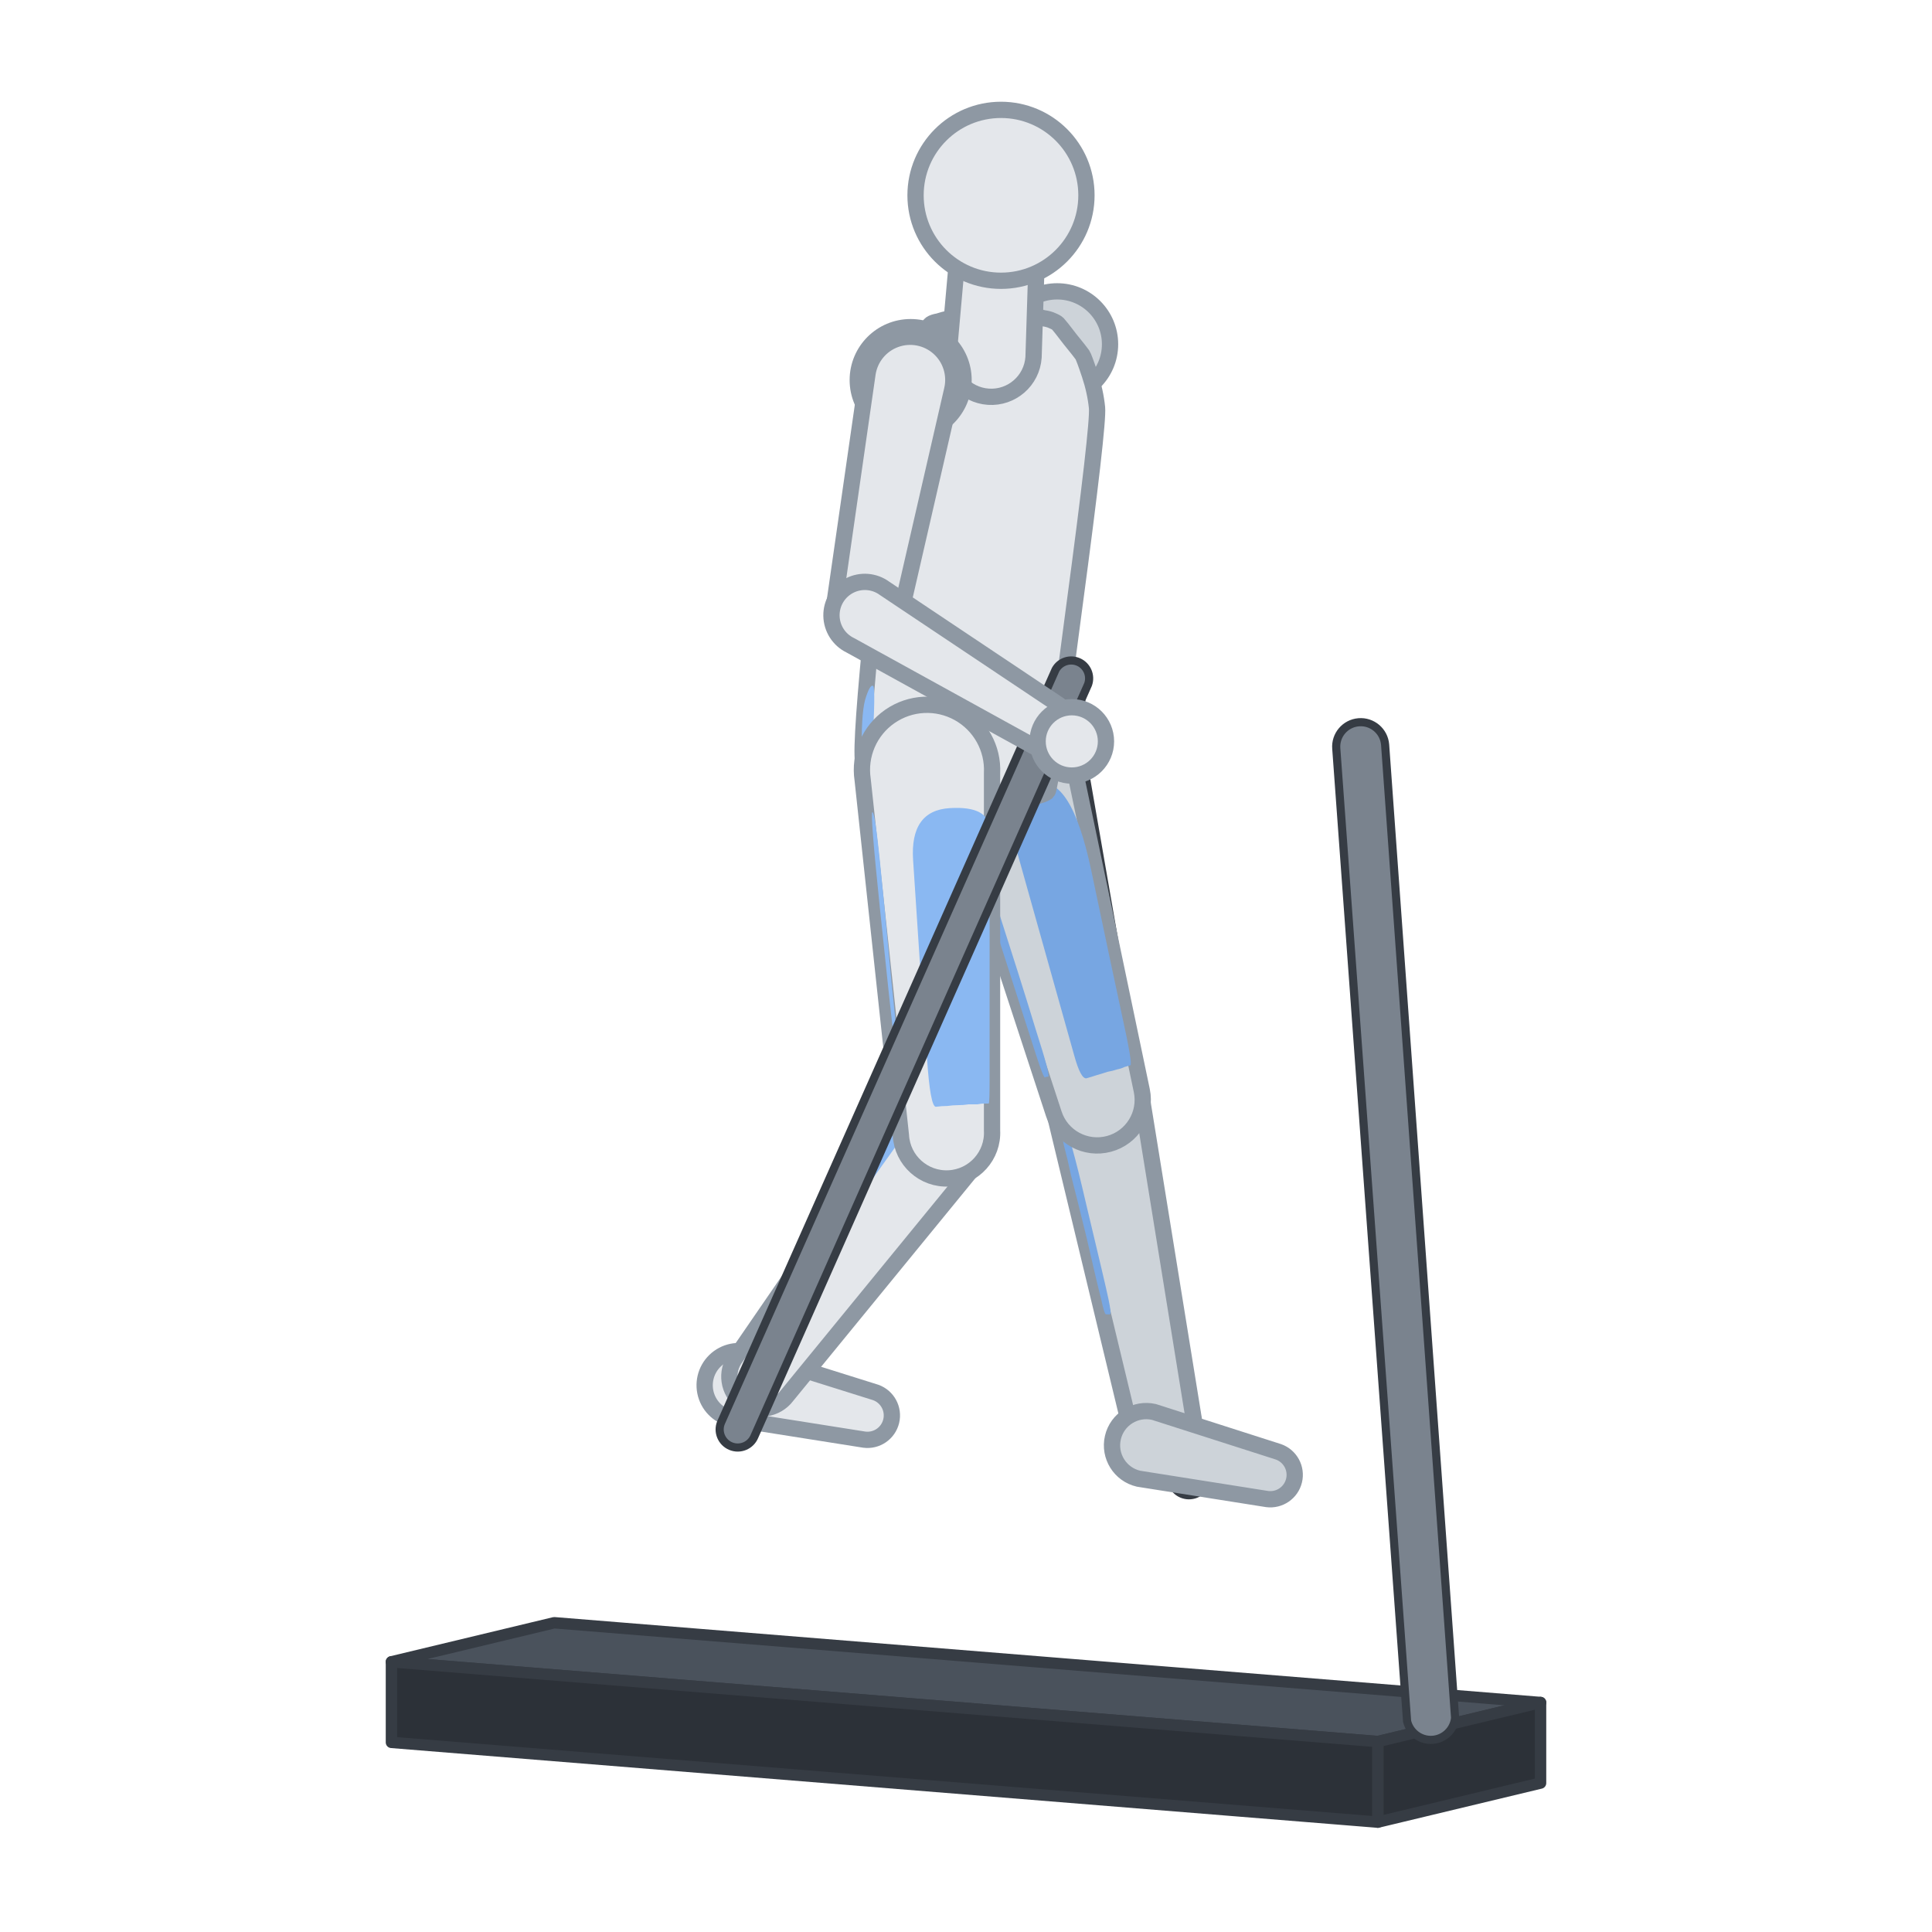
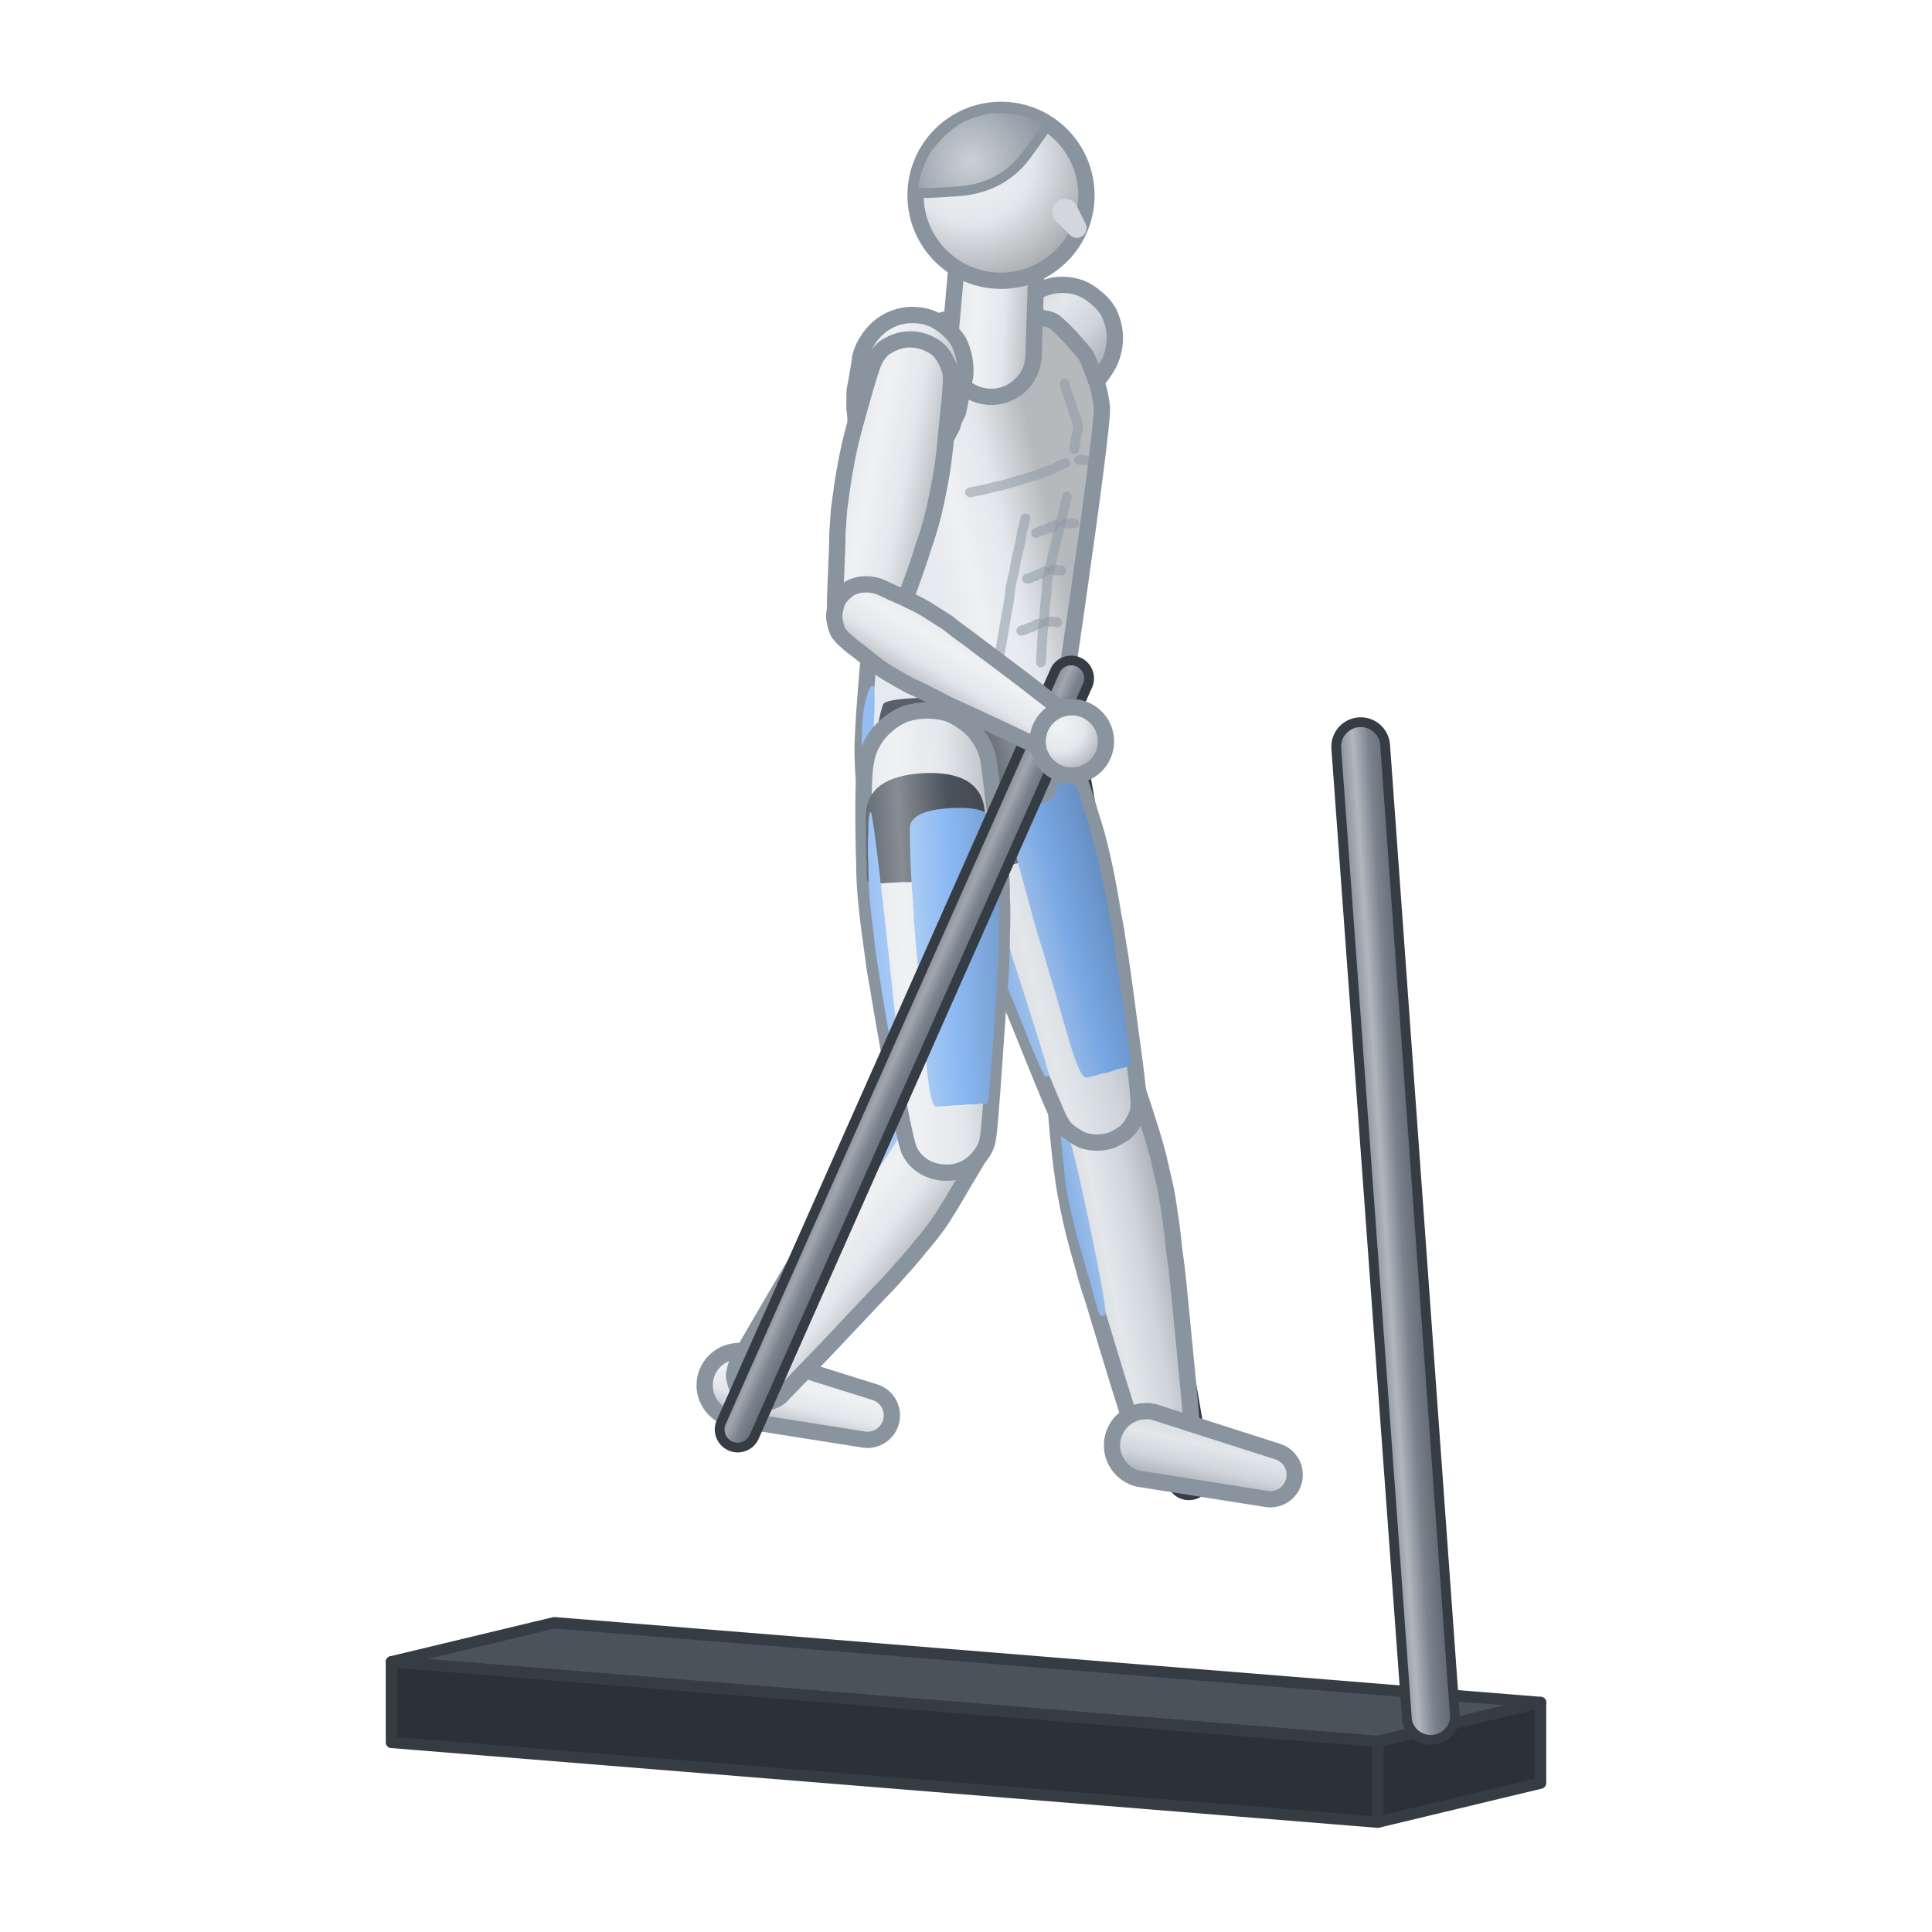
<svg xmlns="http://www.w3.org/2000/svg" viewBox="-118.7 -216.6 237.4 237.4">
-   <path d="M-6.3,-156.5L5.3,-132.5A3,3 0 0 0 10.8,-134.9L1.2,-159.7A4.1,4.1 0 1 0 -6.3,-156.5Z" fill="#cdd3d9" stroke="#8e98a3" stroke-width="2" stroke-linejoin="round" />
-   <path d="M5.3,-130.2a4.2,4.2 0 1 0 8.4,0a4.2,4.2 0 1 0 -8.4,0Z" fill="#cdd3d9" stroke="#8e98a3" stroke-width="2" stroke-linejoin="round" />
-   <path d="M7.4,-137.7L25.2,-34.7A2.2,2.2 0 0 0 29.6,-35.5L11.7,-138.5A2.2,2.2 0 0 0 7.4,-137.7Z" fill="#7a838e" stroke="#363c44" stroke-width="{SW0.6}" stroke-linejoin="round" />
-   <path d="M7,-177.5L-5.9,-160.8A4.1,4.1 0 0 0 0.3,-155.4L15,-170.6A5.3,5.3 0 1 0 7,-177.5Z" fill="#cdd3d9" stroke="#8e98a3" stroke-width="2" stroke-linejoin="round" />
+   <defs>
+     <linearGradient id="g48cc0" gradientUnits="userSpaceOnUse" x1="-1.8" y1="-144.1" x2="7.2" y2="-148">
+       <stop offset="0" stop-color="#d4d9df" />
+       <stop offset=".3" stop-color="#e3e7ea" />
+       <stop offset=".62" stop-color="#cfd5db" />
+       <stop offset="1" stop-color="#a1a6ab" />
+     </linearGradient>
+     <radialGradient id="g48cc1" gradientUnits="userSpaceOnUse" cx="8.1" cy="-131.8" r="6.1">
+       <stop offset="0" stop-color="#e7eaed" />
+       <stop offset=".5" stop-color="#cfd5db" />
+       <stop offset="1" stop-color="#9ba0a4" />
+     </radialGradient>
+     <linearGradient id="g48cc2" gradientUnits="userSpaceOnUse" x1="16.3" y1="-86.2" x2="20.6" y2="-87">
+       <stop offset="0" stop-color="#838c96" />
+       <stop offset=".3" stop-color="#a1a7af" />
+       <stop offset=".62" stop-color="#7a838e" />
+       <stop offset="1" stop-color="#676f78" />
+     </linearGradient>
+     <linearGradient id="g48cc3" gradientUnits="userSpaceOnUse" x1="-0.7" y1="-170.5" x2="9.2" y2="-162">
+       <stop offset="0" stop-color="#d4d9df" />
+       <stop offset=".3" stop-color="#e3e7ea" />
+       <stop offset=".62" stop-color="#cfd5db" />
+       <stop offset="1" stop-color="#a1a6ab" />
+     </linearGradient>
+     <linearGradient id="g48cc4" gradientUnits="userSpaceOnUse" x1="13.7" y1="-59.6" x2="26.8" y2="-62.2">
+       <stop offset="0" stop-color="#d4d9df" />
+       <stop offset=".3" stop-color="#e3e7ea" />
+       <stop offset=".62" stop-color="#cfd5db" />
+       <stop offset="1" stop-color="#a1a6ab" />
+     </linearGradient>
+     <linearGradient id="g48cc5" gradientUnits="userSpaceOnUse" x1="13.7" y1="-59.6" x2="26.8" y2="-62.2">
+       <stop offset="0" stop-color="#82ade4" />
+       <stop offset=".3" stop-color="#a5c4ec" />
+       <stop offset=".62" stop-color="#77a6e2" />
+       <stop offset="1" stop-color="#6289ba" />
+     </linearGradient>
+     <linearGradient id="g48cc6" gradientUnits="userSpaceOnUse" x1="4.3" y1="-177.2" x2="15" y2="-167.9">
+       <stop offset="0" stop-color="#d4d9df" />
+       <stop offset=".3" stop-color="#e3e7ea" />
+       <stop offset=".62" stop-color="#cfd5db" />
+       <stop offset="1" stop-color="#a1a6ab" />
+     </linearGradient>
+     <linearGradient id="g48cc7" gradientUnits="userSpaceOnUse" x1="30.6" y1="-41.3" x2="28.7" y2="-33.1">
+       <stop offset="0" stop-color="#d4d9df" />
+       <stop offset=".3" stop-color="#e3e7ea" />
+       <stop offset=".62" stop-color="#cfd5db" />
+       <stop offset="1" stop-color="#a1a6ab" />
+     </linearGradient>
+     <linearGradient id="g48cc8" gradientUnits="userSpaceOnUse" x1="-18.8" y1="-48.6" x2="-20.8" y2="-40.4">
+       <stop offset="0" stop-color="#e6e9ed" />
+       <stop offset=".3" stop-color="#eff1f3" />
+       <stop offset=".62" stop-color="#e3e7eb" />
+       <stop offset="1" stop-color="#b1b4b7" />
+     </linearGradient>
+     <linearGradient id="g48cc9" gradientUnits="userSpaceOnUse" x1="1.4" y1="-100.3" x2="19.4" y2="-105.1">
+       <stop offset="0" stop-color="#d4d9df" />
+       <stop offset=".3" stop-color="#e3e7ea" />
+       <stop offset=".62" stop-color="#cfd5db" />
+       <stop offset="1" stop-color="#a1a6ab" />
+     </linearGradient>
+     <linearGradient id="g48cc10" gradientUnits="userSpaceOnUse" x1="1.4" y1="-100.3" x2="19.4" y2="-105.1">
+       <stop offset="0" stop-color="#4f565d" />
+       <stop offset=".3" stop-color="#80858a" />
+       <stop offset=".62" stop-color="#40474f" />
+       <stop offset="1" stop-color="#353b41" />
+     </linearGradient>
+     <linearGradient id="g48cc11" gradientUnits="userSpaceOnUse" x1="1.4" y1="-100.3" x2="19.4" y2="-105.1">
+       <stop offset="0" stop-color="#82ade4" />
+       <stop offset=".3" stop-color="#a5c4ec" />
+       <stop offset=".62" stop-color="#77a6e2" />
+       <stop offset="1" stop-color="#6289ba" />
+     </linearGradient>
+     <linearGradient id="g48cc12" gradientUnits="userSpaceOnUse" x1="1.4" y1="-100.3" x2="19.4" y2="-105.1">
+       <stop offset="0" stop-color="#82ade4" />
+       <stop offset=".3" stop-color="#a5c4ec" />
+       <stop offset=".62" stop-color="#77a6e2" />
+       <stop offset="1" stop-color="#6289ba" />
+     </linearGradient>
+     <linearGradient id="g48cc13" gradientUnits="userSpaceOnUse" x1="-19.1" y1="-66.7" x2="-8.4" y2="-58.6">
+       <stop offset="0" stop-color="#e6e9ed" />
+       <stop offset=".3" stop-color="#eff1f3" />
+       <stop offset=".62" stop-color="#e3e7eb" />
+       <stop offset="1" stop-color="#b1b4b7" />
+     </linearGradient>
+     <linearGradient id="g48cc14" gradientUnits="userSpaceOnUse" x1="-19.1" y1="-66.7" x2="-8.4" y2="-58.6">
+       <stop offset="0" stop-color="#93bef3" />
+       <stop offset=".3" stop-color="#b1d0f6" />
+       <stop offset=".62" stop-color="#8ab8f2" />
+       <stop offset="1" stop-color="#7298c7" />
+     </linearGradient>
+     <linearGradient id="g48cc15" gradientUnits="userSpaceOnUse" x1="-5.3" y1="-150.3" x2="10.2" y2="-154.1">
+       <stop offset="0" stop-color="#e6e9ed" />
+       <stop offset=".3" stop-color="#eef0f3" />
+       <stop offset=".62" stop-color="#e3e7eb" />
+       <stop offset="1" stop-color="#b6b9bc" />
+     </linearGradient>
+     <linearGradient id="g48cc16" gradientUnits="userSpaceOnUse" x1="-5.3" y1="-150.3" x2="10.2" y2="-154.1">
+       <stop offset="0" stop-color="#586069" />
+       <stop offset=".3" stop-color="#848990" />
+       <stop offset=".62" stop-color="#4b535d" />
+       <stop offset="1" stop-color="#3f454e" />
+     </linearGradient>
+     <linearGradient id="g48cc17" gradientUnits="userSpaceOnUse" x1="-5.3" y1="-150.3" x2="10.2" y2="-154.1">
+       <stop offset="0" stop-color="#93bdf3" />
+       <stop offset=".3" stop-color="#afcef6" />
+       <stop offset=".62" stop-color="#8ab8f2" />
+       <stop offset="1" stop-color="#739aca" />
+     </linearGradient>
+     <linearGradient id="g48cc18" gradientUnits="userSpaceOnUse" x1="-12.9" y1="-99.2" x2="5.7" y2="-100.2">
+       <stop offset="0" stop-color="#e6e9ed" />
+       <stop offset=".3" stop-color="#eff1f3" />
+       <stop offset=".62" stop-color="#e3e7eb" />
+       <stop offset="1" stop-color="#b1b4b7" />
+     </linearGradient>
+     <linearGradient id="g48cc19" gradientUnits="userSpaceOnUse" x1="-12.9" y1="-99.2" x2="5.7" y2="-100.2">
+       <stop offset="0" stop-color="#59616a" />
+       <stop offset=".3" stop-color="#878d93" />
+       <stop offset=".62" stop-color="#4b535d" />
+       <stop offset="1" stop-color="#3e444d" />
+     </linearGradient>
+     <linearGradient id="g48cc20" gradientUnits="userSpaceOnUse" x1="-12.9" y1="-99.2" x2="5.7" y2="-100.2">
+       <stop offset="0" stop-color="#93bef3" />
+       <stop offset=".3" stop-color="#b1d0f6" />
+       <stop offset=".62" stop-color="#8ab8f2" />
+       <stop offset="1" stop-color="#7298c7" />
+     </linearGradient>
+     <linearGradient id="g48cc21" gradientUnits="userSpaceOnUse" x1="-12.9" y1="-99.2" x2="5.7" y2="-100.2">
+       <stop offset="0" stop-color="#93bef3" />
+       <stop offset=".3" stop-color="#b1d0f6" />
+       <stop offset=".62" stop-color="#8ab8f2" />
+       <stop offset="1" stop-color="#7298c7" />
+     </linearGradient>
+     <linearGradient id="g48cc22" gradientUnits="userSpaceOnUse" x1="-1.6" y1="-181.1" x2="8.8" y2="-180.5">
+       <stop offset="0" stop-color="#e6e9ed" />
+       <stop offset=".3" stop-color="#eff1f3" />
+       <stop offset=".62" stop-color="#e3e7eb" />
+       <stop offset="1" stop-color="#b1b4b7" />
+     </linearGradient>
+     <radialGradient id="g48cc23" gradientUnits="userSpaceOnUse" cx="0.6" cy="-196.8" r="15.2">
+       <stop offset="0" stop-color="#f1f3f5" />
+       <stop offset=".5" stop-color="#e3e7eb" />
+       <stop offset="1" stop-color="#aaadb0" />
+     </radialGradient>
+     <radialGradient id="g48cc24" gradientUnits="userSpaceOnUse" cx="0.6" cy="-196.8" r="15.2">
+       <stop offset="0" stop-color="#ccd1d6" />
+       <stop offset=".5" stop-color="#9aa3ad" />
+       <stop offset="1" stop-color="#747a82" />
+     </radialGradient>
+     <linearGradient id="g48cc25" gradientUnits="userSpaceOnUse" x1="-9.5" y1="-88.1" x2="-5.5" y2="-86.3">
+       <stop offset="0" stop-color="#838c96" />
+       <stop offset=".3" stop-color="#a1a7af" />
+       <stop offset=".62" stop-color="#7a838e" />
+       <stop offset="1" stop-color="#676f78" />
+     </linearGradient>
+     <linearGradient id="g48cc26" gradientUnits="userSpaceOnUse" x1="49.8" y1="-64.9" x2="55.8" y2="-65.3">
+       <stop offset="0" stop-color="#878f99" />
+       <stop offset=".3" stop-color="#b2b7bd" />
+       <stop offset=".62" stop-color="#7a838e" />
+       <stop offset="1" stop-color="#5f666f" />
+     </linearGradient>
+     <linearGradient id="g48cc27" gradientUnits="userSpaceOnUse" x1="-14.4" y1="-168.1" x2="-0.5" y2="-165.5">
+       <stop offset="0" stop-color="#e6e9ed" />
+       <stop offset=".3" stop-color="#eff1f3" />
+       <stop offset=".62" stop-color="#e3e7eb" />
+       <stop offset="1" stop-color="#b1b4b7" />
+     </linearGradient>
+     <linearGradient id="g48cc28" gradientUnits="userSpaceOnUse" x1="-15.9" y1="-156.6" x2="-3.2" y2="-154.2">
+       <stop offset="0" stop-color="#e6e9ed" />
+       <stop offset=".3" stop-color="#eff1f3" />
+       <stop offset=".62" stop-color="#e3e7eb" />
+       <stop offset="1" stop-color="#b1b4b7" />
+     </linearGradient>
+     <linearGradient id="g48cc29" gradientUnits="userSpaceOnUse" x1="1.3" y1="-138.4" x2="-3.8" y2="-130">
+       <stop offset="0" stop-color="#e6e9ed" />
+       <stop offset=".3" stop-color="#eff1f3" />
+       <stop offset=".62" stop-color="#e3e7eb" />
+       <stop offset="1" stop-color="#b1b4b7" />
+     </linearGradient>
+     <radialGradient id="g48cc30" gradientUnits="userSpaceOnUse" cx="11.5" cy="-127.2" r="6.1">
+       <stop offset="0" stop-color="#f1f3f5" />
+       <stop offset=".5" stop-color="#e3e7eb" />
+       <stop offset="1" stop-color="#aaadb0" />
+     </radialGradient>
+   </defs>
+   <path d="M-6.5,-157.6Q-6.6,-158.3 -6.5,-158.9Q-6.4,-159.6 -6.1,-160.2Q-5.7,-160.8 -5.2,-161.3Q-4.6,-161.7 -4,-162Q-3.3,-162.2 -2.6,-162.2Q-1.9,-162.2 -1.3,-162Q-0.6,-161.7 -0.1,-161.3Q0.4,-160.8 0.8,-160.2Q1.1,-159.6 1.8,-158.5Q2.5,-157.3 3.1,-156.1Q3.8,-154.9 4.3,-153.7Q4.8,-152.5 5.2,-151.2Q5.7,-150 6.1,-148.7Q6.5,-147.4 7,-146.2Q7.4,-144.9 9,-139.8Q10.6,-134.7 10.7,-134.3Q10.8,-133.8 10.7,-133.3Q10.6,-132.8 10.4,-132.4Q10.1,-132 9.7,-131.7Q9.4,-131.4 8.9,-131.2Q8.5,-131 8,-131Q7.5,-131 7,-131.2Q6.6,-131.4 6.2,-131.7Q5.8,-132 5.6,-132.4Q5.3,-132.8 2.7,-137.5Q0.1,-142.3 -0.6,-143.4Q-1.2,-144.6 -1.9,-145.8Q-2.5,-147 -3.1,-148.2Q-3.7,-149.4 -4.3,-150.6Q-4.8,-151.8 -5.2,-153.1Q-5.6,-154.3 -6,-155.6Q-6.4,-156.9 -6.5,-157.6Z" fill="url(#g48cc0)" stroke="#8a949f" stroke-width="2" stroke-linejoin="round" />
+   <path d="M5.3,-130.2a4.2,4.2 0 1 0 8.4,0a4.2,4.2 0 1 0 -8.4,0Z" fill="url(#g48cc1)" stroke="#8a949f" stroke-width="2" stroke-linejoin="round" />
+   <path d="M7.4,-137.7L25.2,-34.7A2.2,2.2 0 0 0 29.6,-35.5L11.7,-138.5A2.2,2.2 0 0 0 7.4,-137.7Z" fill="url(#g48cc2)" stroke="#363c44" stroke-width="1.2" stroke-linejoin="round" />
+   <path d="M-6.4,-157.6Q-6.5,-158.3 -6.4,-158.9Q-6.3,-159.6 -4.8,-162.2Q-3.4,-164.8 -2.9,-165.6Q-2.5,-166.4 -2,-167.3Q-1.4,-168.3 -0.8,-169.1Q-0.2,-170 0.4,-170.9Q1,-171.7 1.8,-172.5Q2.5,-173.2 4.9,-175.4Q7.2,-177.5 7.9,-178.1Q8.6,-178.7 9.4,-179Q10.3,-179.3 11.2,-179.3Q12,-179.3 12.9,-179Q13.7,-178.7 14.4,-178.1Q15.1,-177.5 15.5,-176.8Q15.9,-176 16.1,-175.1Q16.3,-174.3 16.1,-173.4Q15.9,-172.5 15.5,-171.7Q15.1,-171 13.3,-168.3Q11.5,-165.7 10.9,-164.8Q10.2,-164 9.5,-163.2Q8.8,-162.5 8,-161.8Q7.2,-161.1 6.4,-160.4Q5.7,-159.8 4.9,-159.2Q4.1,-158.6 1.7,-156.7Q-0.7,-154.9 -1.3,-154.7Q-2,-154.4 -2.6,-154.4Q-3.3,-154.4 -4,-154.7Q-4.6,-154.9 -5.1,-155.3Q-5.6,-155.8 -6,-156.3Q-6.3,-156.9 -6.4,-157.6Z" fill="url(#g48cc3)" stroke="#8a949f" stroke-width="2" stroke-linejoin="round" />
  <path d="M50.6,-2.6L-70.6,-12.4L-50.6,-17.2L70.6,-7.4Z" fill="#4a525c" stroke="#363c44" stroke-width="1.4" stroke-linejoin="round" />
  <path d="M50.6,-2.6L50.6,7.3L70.6,2.5L70.6,-7.4Z" fill="#2c3138" stroke="#363c44" stroke-width="1.4" stroke-linejoin="round" />
  <path d="M50.6,-2.6L-70.6,-12.4L-70.6,-2.5L50.6,7.3Z" fill="#2c3138" stroke="#363c44" stroke-width="1.4" stroke-linejoin="round" />
-   <path d="M10.8,-80.1L20.6,-39.4A3.9,3.9 0 0 0 28.2,-40.9L21.5,-82.3A5.5,5.5 0 1 0 10.8,-80.1Z" fill="#cdd3d9" stroke="#8e98a3" stroke-width="2" stroke-linejoin="round" />
-   <path d="M12,-76Q11.6,-77.9 12.1,-78Q12.6,-78 14.8,-68.5Q17.1,-58.9 17.5,-57Q17.9,-55.1 17.7,-55.1Q17.4,-55.1 17.2,-55.1Q17,-55.1 16.6,-57Q16.1,-58.9 14.8,-64.6Q13.4,-70.3 12.9,-72.2Q12.5,-74.1 12,-76Z" fill="#77a6e2" />
-   <path d="M21.2,-34.9L37,-32.4A3,3 0 0 0 38.4,-38.2L23.1,-43.1A4.2,4.2 0 1 0 21.2,-34.9Z" fill="#cdd3d9" stroke="#8e98a3" stroke-width="2" stroke-linejoin="round" />
-   <path d="M-28.3,-42.2L-12.5,-39.7A3,3 0 0 0 -11.1,-45.5L-26.4,-50.3A4.2,4.2 0 1 0 -28.3,-42.2Z" fill="#e4e7eb" stroke="#8e98a3" stroke-width="2" stroke-linejoin="round" />
-   <path d="M-2.9,-121.5L10.8,-79.7A5.6,5.6 0 0 0 21.6,-82.6L12.6,-125.6A8,8 0 1 0 -2.9,-121.5Z" fill="#cdd3d9" stroke="#8e98a3" stroke-width="2" stroke-linejoin="round" />
-   <path d="M5.1,-116.2Q4.3,-119.1 8.6,-120.3Q12.9,-121.5 15.4,-109.6Q17.9,-97.7 19.2,-91.7Q20.5,-85.8 20.2,-85.7Q19.9,-85.6 19.5,-85.5Q19.1,-85.3 18.6,-85.2Q18,-85 17.4,-84.9Q16.8,-84.7 16.1,-84.5Q15.5,-84.3 14.8,-84.1Q14.1,-84 13.3,-86.9Q12.5,-89.8 9.2,-101.5Q5.9,-113.2 5.1,-116.2Z" fill="#77a6e2" />
-   <path d="M3.2,-103.8Q-1.3,-117.7 -0.8,-117.9Q-0.2,-118 3.3,-106.8Q6.9,-95.6 8.6,-90Q10.4,-84.4 10.1,-84.3Q9.8,-84.3 9.7,-84.2Q9.5,-84.2 8.6,-87Q7.7,-89.8 3.2,-103.8Z" fill="#77a6e2" />
-   <path d="M4.7,-174.3a6.5,6.5 0 1 0 13,0a6.5,6.5 0 1 0 -13,0Z" fill="#cdd3d9" stroke="#8e98a3" stroke-width="2" stroke-linejoin="round" />
-   <path d="M-7,-80.8L-28.3,-49.8A3.9,3.9 0 0 0 -22,-45.1L1.8,-74.2A5.5,5.5 0 1 0 -7,-80.8Z" fill="#e4e7eb" stroke="#8e98a3" stroke-width="2" stroke-linejoin="round" />
-   <path d="M-20.1,-60.9Q-20.1,-61.2 -17.1,-65.5Q-14.2,-69.8 -11.2,-74.1Q-8.2,-78.5 -8,-77.7Q-7.8,-76.9 -8.8,-75.5Q-9.8,-74.1 -10.8,-72.7Q-11.8,-71.3 -14.8,-67Q-17.8,-62.7 -18.8,-61.3Q-19.8,-59.9 -19.9,-60.3Q-20.1,-60.6 -20.1,-60.9Z" fill="#8ab8f2" />
-   <path d="M-12.7,-123.8Q-12.8,-127.8 -10.9,-145.8Q-8.9,-163.7 -8.7,-165.7Q-8.4,-167.7 -8,-169.8Q-7.5,-171.8 -6.1,-174.2Q-4.7,-176.5 -4.3,-176.8Q-4,-177 -3.4,-177.1Q-2.8,-177.3 -1.9,-177.5Q-1.1,-177.6 -0.2,-177.8Q0.8,-177.9 1.9,-177.9Q2.9,-178 4,-178Q5,-178 6,-177.9Q7,-177.9 7.9,-177.8Q8.8,-177.7 9.5,-177.5Q10.2,-177.4 10.6,-177.2Q11.1,-177 11.3,-176.8Q11.5,-176.6 12.8,-174.9Q14.1,-173.3 14.3,-173Q14.5,-172.7 15.2,-170.6Q15.9,-168.5 16.1,-166.5Q16.3,-164.4 13.3,-142Q10.4,-119.6 10,-119.3Q9.6,-119 8.8,-118.8Q8,-118.5 6.9,-118.3Q5.8,-118.1 4.5,-118Q3.2,-117.8 1.7,-117.8Q0.2,-117.7 -1.3,-117.7Q-2.8,-117.7 -4.2,-117.8Q-5.7,-117.9 -7,-118.1Q-8.3,-118.2 -9.3,-118.5Q-10.4,-118.7 -11.1,-118.9Q-11.9,-119.2 -12.2,-119.5Q-12.6,-119.8 -12.7,-123.8Z" fill="#e4e7eb" stroke="#8e98a3" stroke-width="2" stroke-linejoin="round" />
-   <path d="M-12.8,-123.8Q-12.9,-128.7 -12.4,-130.6Q-11.8,-132.6 -11.4,-132.3Q-11.1,-131.9 -11.5,-125.1Q-11.9,-118.2 -12.1,-118.3Q-12.3,-118.4 -12.4,-118.5Q-12.5,-118.7 -12.6,-118.8Q-12.7,-118.9 -12.8,-123.8Z" fill="#8ab8f2" />
-   <path d="M-12.7,-120.8L-8,-77.1A5.6,5.6 0 0 0 3.2,-77.7L3.2,-121.6A8,8 0 1 0 -12.7,-120.8Z" fill="#e4e7eb" stroke="#8e98a3" stroke-width="2" stroke-linejoin="round" />
-   <path d="M-6.5,-110.9Q-6.9,-117 -2,-117.3Q2.9,-117.6 2.9,-114.6Q2.9,-111.5 2.9,-99.4Q2.9,-87.2 2.9,-84.1Q2.9,-81.1 2.8,-81Q2.6,-81 2.2,-81Q1.9,-81 1.4,-80.9Q0.9,-80.9 0.3,-80.9Q-0.3,-80.8 -1,-80.8Q-1.6,-80.8 -2.3,-80.7Q-3,-80.7 -3.7,-80.6Q-4.4,-80.6 -4.8,-86.7Q-5.2,-92.7 -5.7,-98.8Q-6.1,-104.9 -6.5,-110.9Z" fill="#8ab8f2" />
-   <path d="M-10.6,-105.2Q-11.8,-116.8 -11.5,-116.8Q-11.2,-116.8 -10.6,-111Q-10,-105.2 -9.2,-96.4Q-8.3,-87.6 -8,-84.7Q-7.7,-81.8 -7.9,-81.8Q-8.1,-81.8 -8.7,-87.6Q-9.4,-93.5 -10.6,-105.2Z" fill="#8ab8f2" />
-   <path d="M8.3,-172.7L8.8,-188.5A4.8,4.8 0 0 0 -0.7,-189.1L-2.1,-173.4A5.2,5.2 0 1 0 8.3,-172.7Z" fill="#e4e7eb" stroke="#8e98a3" stroke-width="2" stroke-linejoin="round" />
-   <path d="M-6.2,-192.6a10.5,10.5 0 1 0 21,0a10.5,10.5 0 1 0 -21,0Z" fill="#e4e7eb" stroke="#8e98a3" stroke-width="2" stroke-linejoin="round" />
-   <path d="M11,-134.3L-30.1,-41.8A2.2,2.2 0 0 0 -26,-40.1L15,-132.5A2.2,2.2 0 0 0 11,-134.3Z" fill="#7a838e" stroke="#363c44" stroke-width="{SW0.6}" stroke-linejoin="round" />
-   <path d="M60.1,-5.5L51.5,-125.1A3,3 0 0 0 45.5,-124.6L54.2,-5.1A3,3 0 0 0 60.1,-5.5Z" fill="#7a838e" stroke="#363c44" stroke-width="{SW0.6}" stroke-linejoin="round" />
-   <path d="M-13.3,-169.9a6.5,6.5 0 1 0 13,0a6.5,6.5 0 1 0 -13,0Z" fill="#e4e7eb" stroke="#8e98a3" stroke-width="2" stroke-linejoin="round" />
-   <path d="M-12.1,-170.7L-16.3,-141.5A4.1,4.1 0 0 0 -8.3,-140L-1.7,-168.7A5.3,5.3 0 1 0 -12.1,-170.7Z" fill="#e4e7eb" stroke="#8e98a3" stroke-width="2" stroke-linejoin="round" />
-   <path d="M-14.2,-137.3L8.3,-124.9A3,3 0 0 0 11.4,-130L-10,-144.3A4.1,4.1 0 1 0 -14.2,-137.3Z" fill="#e4e7eb" stroke="#8e98a3" stroke-width="2" stroke-linejoin="round" />
-   <path d="M8.8,-125.5a4.2,4.2 0 1 0 8.4,0a4.2,4.2 0 1 0 -8.4,0Z" fill="#e4e7eb" stroke="#8e98a3" stroke-width="2" stroke-linejoin="round" />
+   <path d="M11.3,-77.3Q10.9,-81.4 11.1,-82.3Q11.2,-83.2 11.7,-84Q12.1,-84.8 12.8,-85.4Q13.5,-85.9 14.4,-86.3Q15.2,-86.6 16.1,-86.6Q17,-86.6 17.9,-86.3Q18.7,-85.9 19.4,-85.4Q20.1,-84.8 20.5,-84Q21,-83.2 22.2,-79.3Q23.5,-75.3 23.9,-73.3Q24.4,-71.2 24.6,-70.2Q24.8,-69.1 25.1,-67Q25.4,-65 25.6,-62.9Q25.9,-60.9 26.1,-58.8Q26.3,-56.8 27.1,-48.5Q27.9,-40.3 27.8,-39.7Q27.7,-39.1 27.4,-38.6Q27.1,-38.1 26.6,-37.7Q26.1,-37.3 25.6,-37.1Q25,-36.9 24.4,-36.9Q23.8,-36.9 23.2,-37.1Q22.6,-37.3 22.2,-37.7Q21.7,-38.1 21.4,-38.6Q21.1,-39.1 18.6,-47.1Q16.2,-55 15.6,-57Q14.9,-59 14.4,-61Q13.8,-63 13.3,-65Q12.8,-67 12.4,-69.1Q12,-71.1 11.9,-72.2Q11.7,-73.2 11.3,-77.3Z" fill="url(#g48cc4)" stroke="#8a949f" stroke-width="2" stroke-linejoin="round" />
+   <path d="M11.7,-76.4Q11.6,-77.9 12.1,-78Q12.7,-78 15.1,-66.5Q17.5,-55 17.1,-55Q16.8,-54.9 16.6,-54.9Q16.4,-54.9 16,-56.3Q15.6,-57.7 15.2,-59.2Q14.8,-60.6 14.4,-62Q14,-63.4 13.6,-64.8Q13.2,-66.3 12.9,-67.7Q12.6,-69.1 12.3,-70.6Q12.1,-72 12,-73.5Q11.8,-75 11.7,-76.4Z" fill="url(#g48cc5)" />
+   <path d="M2.6,-169.1Q2.5,-170 2.6,-170.8Q2.8,-171.7 3.2,-172.9Q3.6,-174.1 3.7,-174.4Q3.8,-174.7 3.9,-174.9Q4,-175.2 4.2,-175.5Q4.3,-175.8 4.9,-176.8Q5.5,-177.8 5.7,-178Q5.9,-178.3 6.3,-178.8Q6.8,-179.3 7.7,-180Q8.5,-180.8 9.6,-181.2Q10.7,-181.6 11.8,-181.6Q13,-181.6 14.1,-181.2Q15.1,-180.8 16,-180Q16.9,-179.3 17.5,-178.3Q18,-177.3 18.2,-176.2Q18.4,-175.1 18.2,-173.9Q18,-172.8 17.5,-171.8Q16.9,-170.8 16.5,-170.3Q16.1,-169.8 15.8,-169.5Q15.6,-169.3 14.7,-168.6Q13.8,-167.8 13.6,-167.6Q13.3,-167.4 13.1,-167.3Q12.8,-167.1 12.5,-167Q12.2,-166.8 11.1,-166.2Q10,-165.7 9.2,-165.4Q8.3,-165.1 7.5,-165.1Q6.6,-165.1 5.8,-165.4Q5,-165.7 4.3,-166.2Q3.6,-166.8 3.2,-167.5Q2.8,-168.3 2.6,-169.1Z" fill="url(#g48cc6)" stroke="#8a949f" stroke-width="2" stroke-linejoin="round" />
+   <path d="M21.2,-34.9L37,-32.4A3,3 0 0 0 38.4,-38.2L23.1,-43.1A4.2,4.2 0 1 0 21.2,-34.9Z" fill="url(#g48cc7)" stroke="#8a949f" stroke-width="2" stroke-linejoin="round" />
+   <path d="M-28.3,-42.2L-12.5,-39.7A3,3 0 0 0 -11.1,-45.5L-26.4,-50.3A4.2,4.2 0 1 0 -28.3,-42.2Z" fill="url(#g48cc8)" stroke="#8a949f" stroke-width="2" stroke-linejoin="round" />
+   <path d="M-2.8,-122.6Q-3,-123.9 -2.8,-125.3Q-2.6,-126.6 -1.9,-127.8Q-1.2,-129 -0.2,-129.8Q0.8,-130.7 2.1,-131.2Q3.4,-131.6 4.7,-131.6Q6.1,-131.6 7.4,-131.2Q8.6,-130.7 9.7,-129.8Q10.7,-129 11.4,-127.8Q12.1,-126.6 13.4,-122.4Q14.8,-118.3 15.4,-116.2Q16.1,-114.1 16.6,-111.9Q17.1,-109.8 17.5,-107.6Q17.9,-105.4 18.1,-104.1Q18.4,-102.7 18.7,-100.6Q19.1,-98.4 20.2,-89.9Q21.4,-81.4 21.2,-80.5Q21.1,-79.6 20.6,-78.8Q20.2,-78 19.5,-77.4Q18.8,-76.9 17.9,-76.5Q17,-76.2 16.1,-76.2Q15.2,-76.2 14.3,-76.5Q13.5,-76.9 12.8,-77.4Q12,-78 11.6,-78.8Q11.1,-79.6 7.8,-87.8Q4.5,-95.9 3.7,-97.9Q3,-100 2.2,-102Q1.5,-104.1 0.9,-106.2Q0.2,-108.3 -0.3,-110.5Q-0.8,-112.6 -1.7,-116.9Q-2.6,-121.3 -2.8,-122.6Z" fill="url(#g48cc9)" stroke="#8a949f" stroke-width="2" stroke-linejoin="round" />
+   <path d="M-1.5,-117.1Q-2.5,-122 4.2,-123.7Q11,-125.5 12.5,-120.8Q14,-116.1 14.2,-115.3Q14.5,-114.5 14.7,-113.7Q14.9,-112.9 13.1,-112.4Q11.2,-111.8 8.8,-111.2Q6.3,-110.5 4.3,-110Q2.2,-109.5 1.2,-109.3Q0.3,-109.1 0.1,-109.9Q-0.1,-110.7 -0.3,-111.5Q-0.5,-112.3 -1.5,-117.1Z" fill="url(#g48cc10)" />
+   <path d="M4.8,-116.8Q4.2,-119.1 8.6,-120.3Q13,-121.5 13.8,-119.4Q14.5,-117.2 15.2,-115Q15.8,-112.8 16.3,-110.6Q16.8,-108.4 17.3,-106.1Q17.7,-103.9 18.1,-101.6Q18.4,-99.4 18.7,-97.1Q19.1,-94.8 19.7,-90.3Q20.4,-85.7 20.1,-85.6Q19.8,-85.6 19.4,-85.4Q19,-85.3 18.5,-85.2Q18,-85 17.4,-84.8Q16.7,-84.7 16.1,-84.5Q15.4,-84.3 14.8,-84.2Q14.1,-84 12.8,-88.3Q11.5,-92.7 10.9,-94.9Q10.2,-97.1 9.6,-99.3Q8.9,-101.4 8.3,-103.6Q7.7,-105.8 7.1,-108Q6.5,-110.2 5.9,-112.4Q5.3,-114.6 4.8,-116.8Z" fill="url(#g48cc11)" />
+   <path d="M-1.1,-115.5Q-1.5,-117.7 -0.9,-117.8Q-0.4,-117.9 5,-101.2Q10.4,-84.4 10.2,-84.4Q9.9,-84.3 9.8,-84.3Q9.6,-84.2 7.9,-88.3Q6.3,-92.4 5.4,-94.5Q4.6,-96.6 3.8,-98.6Q3,-100.7 2.3,-102.8Q1.6,-104.9 1,-107Q0.3,-109.1 -0.2,-111.2Q-0.7,-113.4 -1.1,-115.5Z" fill="url(#g48cc12)" />
+   <path d="M-28.4,-47Q-28.6,-47.6 -28.4,-48.2Q-28.3,-48.8 -28,-49.3Q-27.7,-49.9 -23.9,-56.4Q-20,-63 -19,-64.7Q-18.1,-66.3 -17.1,-67.9Q-16,-69.5 -15,-71.1Q-14,-72.7 -12.8,-74.1Q-11.6,-75.6 -9,-78.3Q-6.4,-81.1 -5.7,-81.6Q-5,-82.2 -4.2,-82.5Q-3.3,-82.8 -2.4,-82.8Q-1.5,-82.8 -0.7,-82.5Q0.2,-82.2 0.9,-81.6Q1.6,-81.1 2,-80.3Q2.5,-79.5 2.6,-78.6Q2.8,-77.7 2.6,-76.8Q2.5,-75.9 2,-75.2Q1.6,-74.4 -0.4,-71.1Q-2.3,-67.8 -3.4,-66.2Q-4.5,-64.7 -5.7,-63.3Q-6.9,-61.8 -8.2,-60.4Q-9.4,-59 -10.7,-57.7Q-12,-56.3 -17.2,-50.8Q-22.4,-45.4 -22.8,-45Q-23.3,-44.6 -23.9,-44.4Q-24.4,-44.2 -25.1,-44.2Q-25.7,-44.2 -26.2,-44.4Q-26.8,-44.6 -27.3,-45Q-27.7,-45.4 -28,-45.9Q-28.3,-46.4 -28.4,-47Z" fill="url(#g48cc13)" stroke="#8a949f" stroke-width="2" stroke-linejoin="round" />
+   <path d="M-20.6,-61.2Q-20.7,-61.5 -20,-62.6Q-19.3,-63.7 -18.6,-64.9Q-18,-66 -17.3,-67.1Q-16.5,-68.2 -15.8,-69.3Q-15.1,-70.4 -14.4,-71.4Q-13.6,-72.5 -12.8,-73.5Q-11.9,-74.6 -11,-75.5Q-10.1,-76.5 -9.1,-77.5Q-8.2,-78.5 -8,-77.7Q-7.8,-76.9 -14,-68.5Q-20.3,-60 -20.4,-60.4Q-20.6,-60.8 -20.6,-61.2Z" fill="url(#g48cc14)" />
+   <path d="M-12.7,-123.8Q-12.8,-127.8 -11,-145.8Q-9.1,-163.7 -8.9,-165.7Q-8.7,-167.7 -8.2,-169.7Q-7.7,-171.8 -6.2,-174.2Q-4.7,-176.5 -4.3,-176.8Q-4,-177 -3.4,-177.1Q-2.8,-177.3 -1.9,-177.5Q-1.1,-177.6 -0.2,-177.8Q0.8,-177.9 1.9,-177.9Q2.9,-178 4,-178Q5,-178 6,-177.9Q7,-177.9 7.9,-177.8Q8.8,-177.7 9.5,-177.5Q10.2,-177.4 10.6,-177.2Q11.1,-177 12.8,-175.2Q14.5,-173.3 14.7,-173Q14.9,-172.7 15.7,-170.6Q16.5,-168.6 16.7,-166.5Q16.8,-164.4 13.6,-142Q10.4,-119.6 10,-119.3Q9.6,-119 8.8,-118.8Q8,-118.5 6.9,-118.3Q5.8,-118.1 4.5,-118Q3.2,-117.8 1.7,-117.8Q0.2,-117.7 -1.3,-117.7Q-2.8,-117.7 -4.2,-117.8Q-5.7,-117.9 -7,-118.1Q-8.3,-118.2 -9.3,-118.5Q-10.4,-118.7 -11.1,-118.9Q-11.9,-119.2 -12.2,-119.5Q-12.6,-119.8 -12.7,-123.8Z" fill="url(#g48cc15)" stroke="#8a949f" stroke-width="2" stroke-linejoin="round" />
+   <path d="M-10.8,-122.5Q-10.9,-127.2 -10.7,-128.1Q-10.5,-129.1 -10.2,-130Q-10,-131 -0.5,-130.9Q9,-130.8 8.9,-129.8Q8.9,-128.9 8.8,-127.9Q8.8,-127 8.4,-122.3Q8,-117.5 5,-117.2Q2,-116.8 -1.6,-116.8Q-5.1,-116.9 -7.9,-117.3Q-10.7,-117.8 -10.8,-122.5Z" fill="url(#g48cc16)" />
+   <path d="M-12.8,-123.8Q-12.9,-128.7 -12.3,-130.6Q-11.8,-132.6 -11.4,-132.3Q-11,-131.9 -11.5,-125.1Q-11.9,-118.2 -12.1,-118.3Q-12.3,-118.4 -12.4,-118.5Q-12.5,-118.7 -12.6,-118.8Q-12.7,-118.9 -12.8,-123.8Z" fill="url(#g48cc17)" />
+   <path d="M9.2,-135.2L9.3,-136.9L9.4,-138.7L9.6,-140.4L9.7,-142.1L9.9,-143.8L10,-145.5L10.4,-147.2L10.8,-148.9L11.2,-150.5L11.6,-152.2L12,-153.9L12.4,-155.6" fill="none" stroke="#8f99a4" stroke-opacity=".55" stroke-width="1.2" stroke-linecap="round" />
+   <path d="M13.3,-161.4L13.4,-162L13.5,-162.6L13.6,-163.3L13.8,-163.9L13.7,-164.6L13.5,-165.3L13.2,-166L13,-166.7L12.8,-167.4L12.5,-168.1L12.3,-168.8L12.1,-169.5" fill="none" stroke="#8f99a4" stroke-opacity=".55" stroke-width="1.2" stroke-linecap="round" />
+   <path d="M6.8,-139.1L7,-139.2L7.2,-139.2L7.4,-139.3L7.6,-139.4L7.8,-139.5L8,-139.5L8.2,-139.6L8.4,-139.7L8.5,-139.8L8.7,-139.9L8.9,-139.9L9.1,-140" fill="none" stroke="#8f99a4" stroke-opacity=".55" stroke-width="1.2" stroke-linecap="round" />
+   <path d="M11.2,-140.1L11.2,-140.1L11.1,-140.2L11,-140.2L10.9,-140.2L10.8,-140.2L10.7,-140.2L10.6,-140.2L10.5,-140.2L10.4,-140.2L10.2,-140.2L10.1,-140.2L10,-140.2" fill="none" stroke="#8f99a4" stroke-opacity=".55" stroke-width="1.2" stroke-linecap="round" />
+   <path d="M7.5,-145.5L7.7,-145.5L7.9,-145.6L8.1,-145.7L8.3,-145.8L8.5,-145.8L8.6,-145.9L8.8,-146L9,-146.1L9.2,-146.1L9.4,-146.2L9.5,-146.3L9.7,-146.4" fill="none" stroke="#8f99a4" stroke-opacity=".55" stroke-width="1.2" stroke-linecap="round" />
+   <path d="M11.7,-146.5L11.7,-146.5L11.6,-146.5L11.5,-146.5L11.4,-146.5L11.3,-146.5L11.2,-146.5L11.2,-146.5L11.1,-146.5L11,-146.6L10.8,-146.6L10.7,-146.6L10.6,-146.6" fill="none" stroke="#8f99a4" stroke-opacity=".55" stroke-width="1.2" stroke-linecap="round" />
+   <path d="M8.6,-151.1L8.8,-151.2L9,-151.3L9.2,-151.4L9.4,-151.4L9.7,-151.5L9.9,-151.6L10.1,-151.7L10.3,-151.8L10.5,-151.8L10.7,-151.9L10.9,-152L11,-152.1" fill="none" stroke="#8f99a4" stroke-opacity=".55" stroke-width="1.2" stroke-linecap="round" />
+   <path d="M13.3,-152.3L13.3,-152.3L13.2,-152.3L13.1,-152.3L13,-152.3L12.9,-152.3L12.8,-152.3L12.7,-152.3L12.6,-152.3L12.5,-152.3L12.3,-152.3L12.2,-152.3L12.1,-152.3" fill="none" stroke="#8f99a4" stroke-opacity=".55" stroke-width="1.2" stroke-linecap="round" />
+   <path d="M0.5,-156.1L1.5,-156.3L2.5,-156.5L3.6,-156.8L4.6,-157L5.6,-157.3L6.6,-157.6L7.6,-157.9L8.6,-158.2L9.6,-158.6L10.5,-158.9L11.3,-159.3L12.2,-159.7" fill="none" stroke="#8f99a4" stroke-opacity=".55" stroke-width="1.2" stroke-linecap="round" />
+   <path d="M15.3,-160L14.9,-160L14.4,-160.1L13.9,-160.1" fill="none" stroke="#8f99a4" stroke-opacity=".55" stroke-width="1.2" stroke-linecap="round" />
+   <path d="M3.5,-132.5L3.8,-134.3L4.1,-136L4.4,-137.7L4.7,-139.5L5,-141.2L5.3,-142.9L5.5,-144.6L5.9,-146.3L6.2,-148L6.6,-149.6L6.9,-151.3L7.3,-152.9" fill="none" stroke="#8f99a4" stroke-opacity=".55" stroke-width="1.2" stroke-linecap="round" />
+   <path d="M-12.5,-110.7Q-12.6,-112.9 -12.6,-117.3Q-12.6,-121.6 -12.3,-123Q-12.1,-124.3 -11.4,-125.5Q-10.7,-126.7 -9.7,-127.5Q-8.7,-128.4 -7.4,-128.9Q-6.1,-129.3 -4.8,-129.3Q-3.4,-129.3 -2.1,-128.9Q-0.9,-128.4 0.2,-127.5Q1.2,-126.7 1.9,-125.5Q2.6,-124.3 2.8,-123Q3,-121.6 3.5,-117.3Q4,-112.9 4.2,-110.7Q4.4,-108.5 4.4,-106.3Q4.5,-104.1 4.4,-101.9Q4.4,-99.7 4.3,-97.5Q4.1,-95.3 3.5,-86.5Q2.9,-77.7 2.7,-76.8Q2.6,-75.9 2.1,-75.1Q1.6,-74.3 0.9,-73.7Q0.2,-73.1 -0.6,-72.8Q-1.5,-72.5 -2.4,-72.5Q-3.3,-72.5 -4.2,-72.8Q-5.1,-73.1 -5.8,-73.7Q-6.5,-74.3 -6.9,-75.1Q-7.4,-75.9 -8.9,-84.3Q-10.4,-92.7 -10.6,-94Q-10.8,-95.3 -11.2,-97.5Q-11.5,-99.7 -11.8,-101.9Q-12.1,-104.1 -12.3,-106.3Q-12.5,-108.5 -12.5,-110.7Z" fill="url(#g48cc18)" stroke="#8a949f" stroke-width="2" stroke-linejoin="round" />
+   <path d="M-12.3,-116.3Q-12.3,-121.2 -5.2,-121.6Q1.8,-121.9 2.3,-117Q2.8,-112.1 2.9,-111.2Q2.9,-110.4 3,-109.6Q3.1,-108.8 1.2,-108.7Q-0.7,-108.5 -3.2,-108.4Q-5.7,-108.2 -7.9,-108.2Q-10.1,-108.1 -11.1,-108Q-12.2,-108 -12.2,-108.8Q-12.2,-109.7 -12.2,-110.5Q-12.3,-111.3 -12.3,-116.3Z" fill="url(#g48cc19)" />
+   <path d="M-6.9,-114.7Q-7,-117 -1.9,-117.3Q3.1,-117.6 3.4,-115.4Q3.7,-113.1 3.9,-110.8Q4.1,-108.5 4.1,-106.3Q4.1,-104 4.1,-101.7Q4,-99.4 3.9,-97.1Q3.8,-94.8 3.6,-92.5Q3.5,-90.2 3.1,-85.6Q2.8,-81.1 2.6,-81Q2.4,-81 2.1,-81Q1.8,-81 1.3,-80.9Q0.8,-80.9 0.2,-80.9Q-0.3,-80.8 -1,-80.8Q-1.6,-80.8 -2.3,-80.7Q-3,-80.7 -3.7,-80.6Q-4.3,-80.6 -4.8,-85.2Q-5.2,-89.7 -5.4,-92Q-5.6,-94.2 -5.8,-96.5Q-6,-98.8 -6.2,-101Q-6.4,-103.3 -6.5,-105.6Q-6.7,-107.9 -6.8,-110.2Q-6.9,-112.4 -6.9,-114.7Z" fill="url(#g48cc20)" />
+   <path d="M-12,-110.2Q-12.1,-112.4 -12,-114.6Q-12,-116.8 -11.7,-116.8Q-11.4,-116.8 -9.5,-99.3Q-7.6,-81.8 -7.8,-81.8Q-8.1,-81.8 -8.9,-86.2Q-9.6,-90.5 -10,-92.7Q-10.4,-94.9 -10.7,-97.1Q-11.1,-99.3 -11.3,-101.4Q-11.6,-103.6 -11.8,-105.8Q-12,-108 -12,-110.2Z" fill="url(#g48cc21)" />
+   <path d="M8.3,-172.7L8.8,-188.5A4.8,4.8 0 0 0 -0.7,-189.1L-2.1,-173.4A5.2,5.2 0 1 0 8.3,-172.7Z" fill="url(#g48cc22)" stroke="#8a949f" stroke-width="2" stroke-linejoin="round" />
+   <path d="M-6.2,-192.6a10.5,10.5 0 1 0 21,0a10.5,10.5 0 1 0 -21,0Z" fill="url(#g48cc23)" stroke="#8a949f" stroke-width="2" stroke-linejoin="round" />
+   <path d="M-6.4,-193Q-6.5,-193.2 -6.3,-194.6Q-6,-196 -5.4,-197.2Q-4.8,-198.5 -3.8,-199.5Q-2.9,-200.6 -1.6,-201.5Q-0.4,-202.4 1.1,-202.8Q2.5,-203.3 3.7,-203.3Q4.9,-203.3 6.1,-203.1Q7.4,-203 8.7,-202.4Q10.1,-201.8 10.2,-201.6Q10.3,-201.5 7.4,-197.5Q4.4,-193.5 -0.9,-193.1Q-6.2,-192.7 -6.4,-193Z" fill="url(#g48cc24)" stroke="#8a949f" stroke-width="1.2" stroke-linejoin="round" />
+   <path d="M11,-134.3L-30.1,-41.8A2.2,2.2 0 0 0 -26,-40.1L15,-132.5A2.2,2.2 0 0 0 11,-134.3Z" fill="url(#g48cc25)" stroke="#363c44" stroke-width="1.2" stroke-linejoin="round" />
+   <path d="M10.9,-189.6L12.8,-187.7A1.2,1.2 0 0 0 14.7,-189.1L13.5,-191.5A1.6,1.6 0 1 0 10.9,-189.6Z" fill="#d3d7db" />
+   <path d="M60.1,-5.5L51.5,-125.1A3,3 0 0 0 45.5,-124.6L54.2,-5.1A3,3 0 0 0 60.1,-5.5Z" fill="url(#g48cc26)" stroke="#363c44" stroke-width="1.2" stroke-linejoin="round" />
+   <path d="M-13.7,-167.2Q-13.7,-167.7 -13.7,-168.1Q-13.7,-168.6 -13.6,-169.1Q-13.5,-169.5 -13.3,-170.7Q-13.1,-171.8 -13,-172.7Q-12.8,-173.6 -12.2,-174.6Q-11.6,-175.6 -10.8,-176.3Q-9.9,-177.1 -8.8,-177.5Q-7.7,-177.9 -6.6,-177.9Q-5.4,-177.9 -4.3,-177.5Q-3.3,-177.1 -2.4,-176.3Q-1.5,-175.6 -0.9,-174.6Q-0.4,-173.6 -0.2,-172.5Q0,-171.4 -0.1,-170.4Q-0.3,-169.5 -0.5,-168.4Q-0.7,-167.3 -0.8,-166.8Q-0.9,-166.3 -1,-165.9Q-1.2,-165.5 -1.4,-165.1Q-1.6,-164.6 -1.7,-164.2Q-1.9,-163.8 -2.8,-162.1Q-3.6,-160.5 -4,-159.7Q-4.5,-159 -5.1,-158.4Q-5.8,-157.8 -6.6,-157.5Q-7.4,-157.3 -8.3,-157.3Q-9.2,-157.3 -10,-157.5Q-10.8,-157.8 -11.5,-158.4Q-12.1,-159 -12.6,-159.7Q-13,-160.5 -13.1,-161.3Q-13.3,-162.2 -13.5,-164Q-13.6,-165.8 -13.7,-166.3Q-13.7,-166.8 -13.7,-167.2Z" fill="url(#g48cc27)" stroke="#8a949f" stroke-width="2" stroke-linejoin="round" />
+   <path d="M-16,-140.2Q-16.2,-140.9 -16,-145.2Q-15.8,-149.6 -15.8,-151.1Q-15.7,-152.5 -15.6,-154Q-15.4,-155.4 -15.2,-156.9Q-15,-158.3 -14.8,-159.3Q-14.6,-160.4 -14.3,-161.8Q-14,-163.2 -12.8,-167.4Q-11.6,-171.7 -11.2,-172.4Q-10.8,-173.2 -10.1,-173.8Q-9.4,-174.3 -8.6,-174.6Q-7.7,-174.9 -6.8,-174.9Q-6,-174.9 -5.1,-174.6Q-4.3,-174.3 -3.6,-173.8Q-2.9,-173.2 -2.5,-172.4Q-2.1,-171.7 -1.9,-170.8Q-1.7,-169.9 -2.2,-165.6Q-2.6,-161.2 -2.8,-159.8Q-3,-158.3 -3.2,-157.3Q-3.4,-156.3 -3.7,-154.8Q-4,-153.4 -4.4,-152Q-4.8,-150.6 -5.3,-149.2Q-5.7,-147.8 -7.2,-143.7Q-8.6,-139.6 -8.9,-139Q-9.3,-138.4 -9.8,-138Q-10.3,-137.5 -11,-137.3Q-11.6,-137.1 -12.3,-137.1Q-12.9,-137.1 -13.6,-137.3Q-14.2,-137.5 -14.7,-138Q-15.3,-138.4 -15.6,-139Q-15.9,-139.6 -16,-140.2Z" fill="url(#g48cc28)" stroke="#8a949f" stroke-width="2" stroke-linejoin="round" />
+   <path d="M-16.1,-140.2Q-16.3,-140.9 -16.1,-141.6Q-16,-142.3 -15.7,-142.9Q-15.3,-143.5 -14.8,-143.9Q-14.3,-144.4 -13.6,-144.6Q-13,-144.8 -12.3,-144.8Q-11.6,-144.8 -10.9,-144.6Q-10.3,-144.4 -9.1,-143.8Q-7.9,-143.3 -6.7,-142.7Q-5.6,-142.2 -4.5,-141.5Q-3.4,-140.8 -2.3,-140.1Q-1.3,-139.3 -0.2,-138.5Q0.8,-137.8 1.8,-137Q2.9,-136.2 7,-133.1Q11.1,-129.9 11.5,-129.6Q11.9,-129.3 12.1,-128.9Q12.4,-128.4 12.4,-128Q12.5,-127.5 12.4,-127Q12.4,-126.5 12.1,-126.1Q11.9,-125.7 11.5,-125.4Q11.1,-125.1 10.7,-124.9Q10.2,-124.7 9.7,-124.7Q9.2,-124.7 8.8,-124.9Q8.3,-125.1 3.7,-127.3Q-1,-129.5 -2.2,-130Q-3.3,-130.6 -4.5,-131.2Q-5.6,-131.8 -6.8,-132.3Q-7.9,-132.9 -9.1,-133.6Q-10.2,-134.2 -11.2,-135Q-12.2,-135.8 -13.2,-136.6Q-14.3,-137.4 -14.8,-137.9Q-15.3,-138.3 -15.7,-138.9Q-16,-139.5 -16.1,-140.2Z" fill="url(#g48cc29)" stroke="#8a949f" stroke-width="2" stroke-linejoin="round" />
+   <path d="M8.8,-125.5a4.2,4.2 0 1 0 8.4,0a4.2,4.2 0 1 0 -8.4,0Z" fill="url(#g48cc30)" stroke="#8a949f" stroke-width="2" stroke-linejoin="round" />
</svg>
